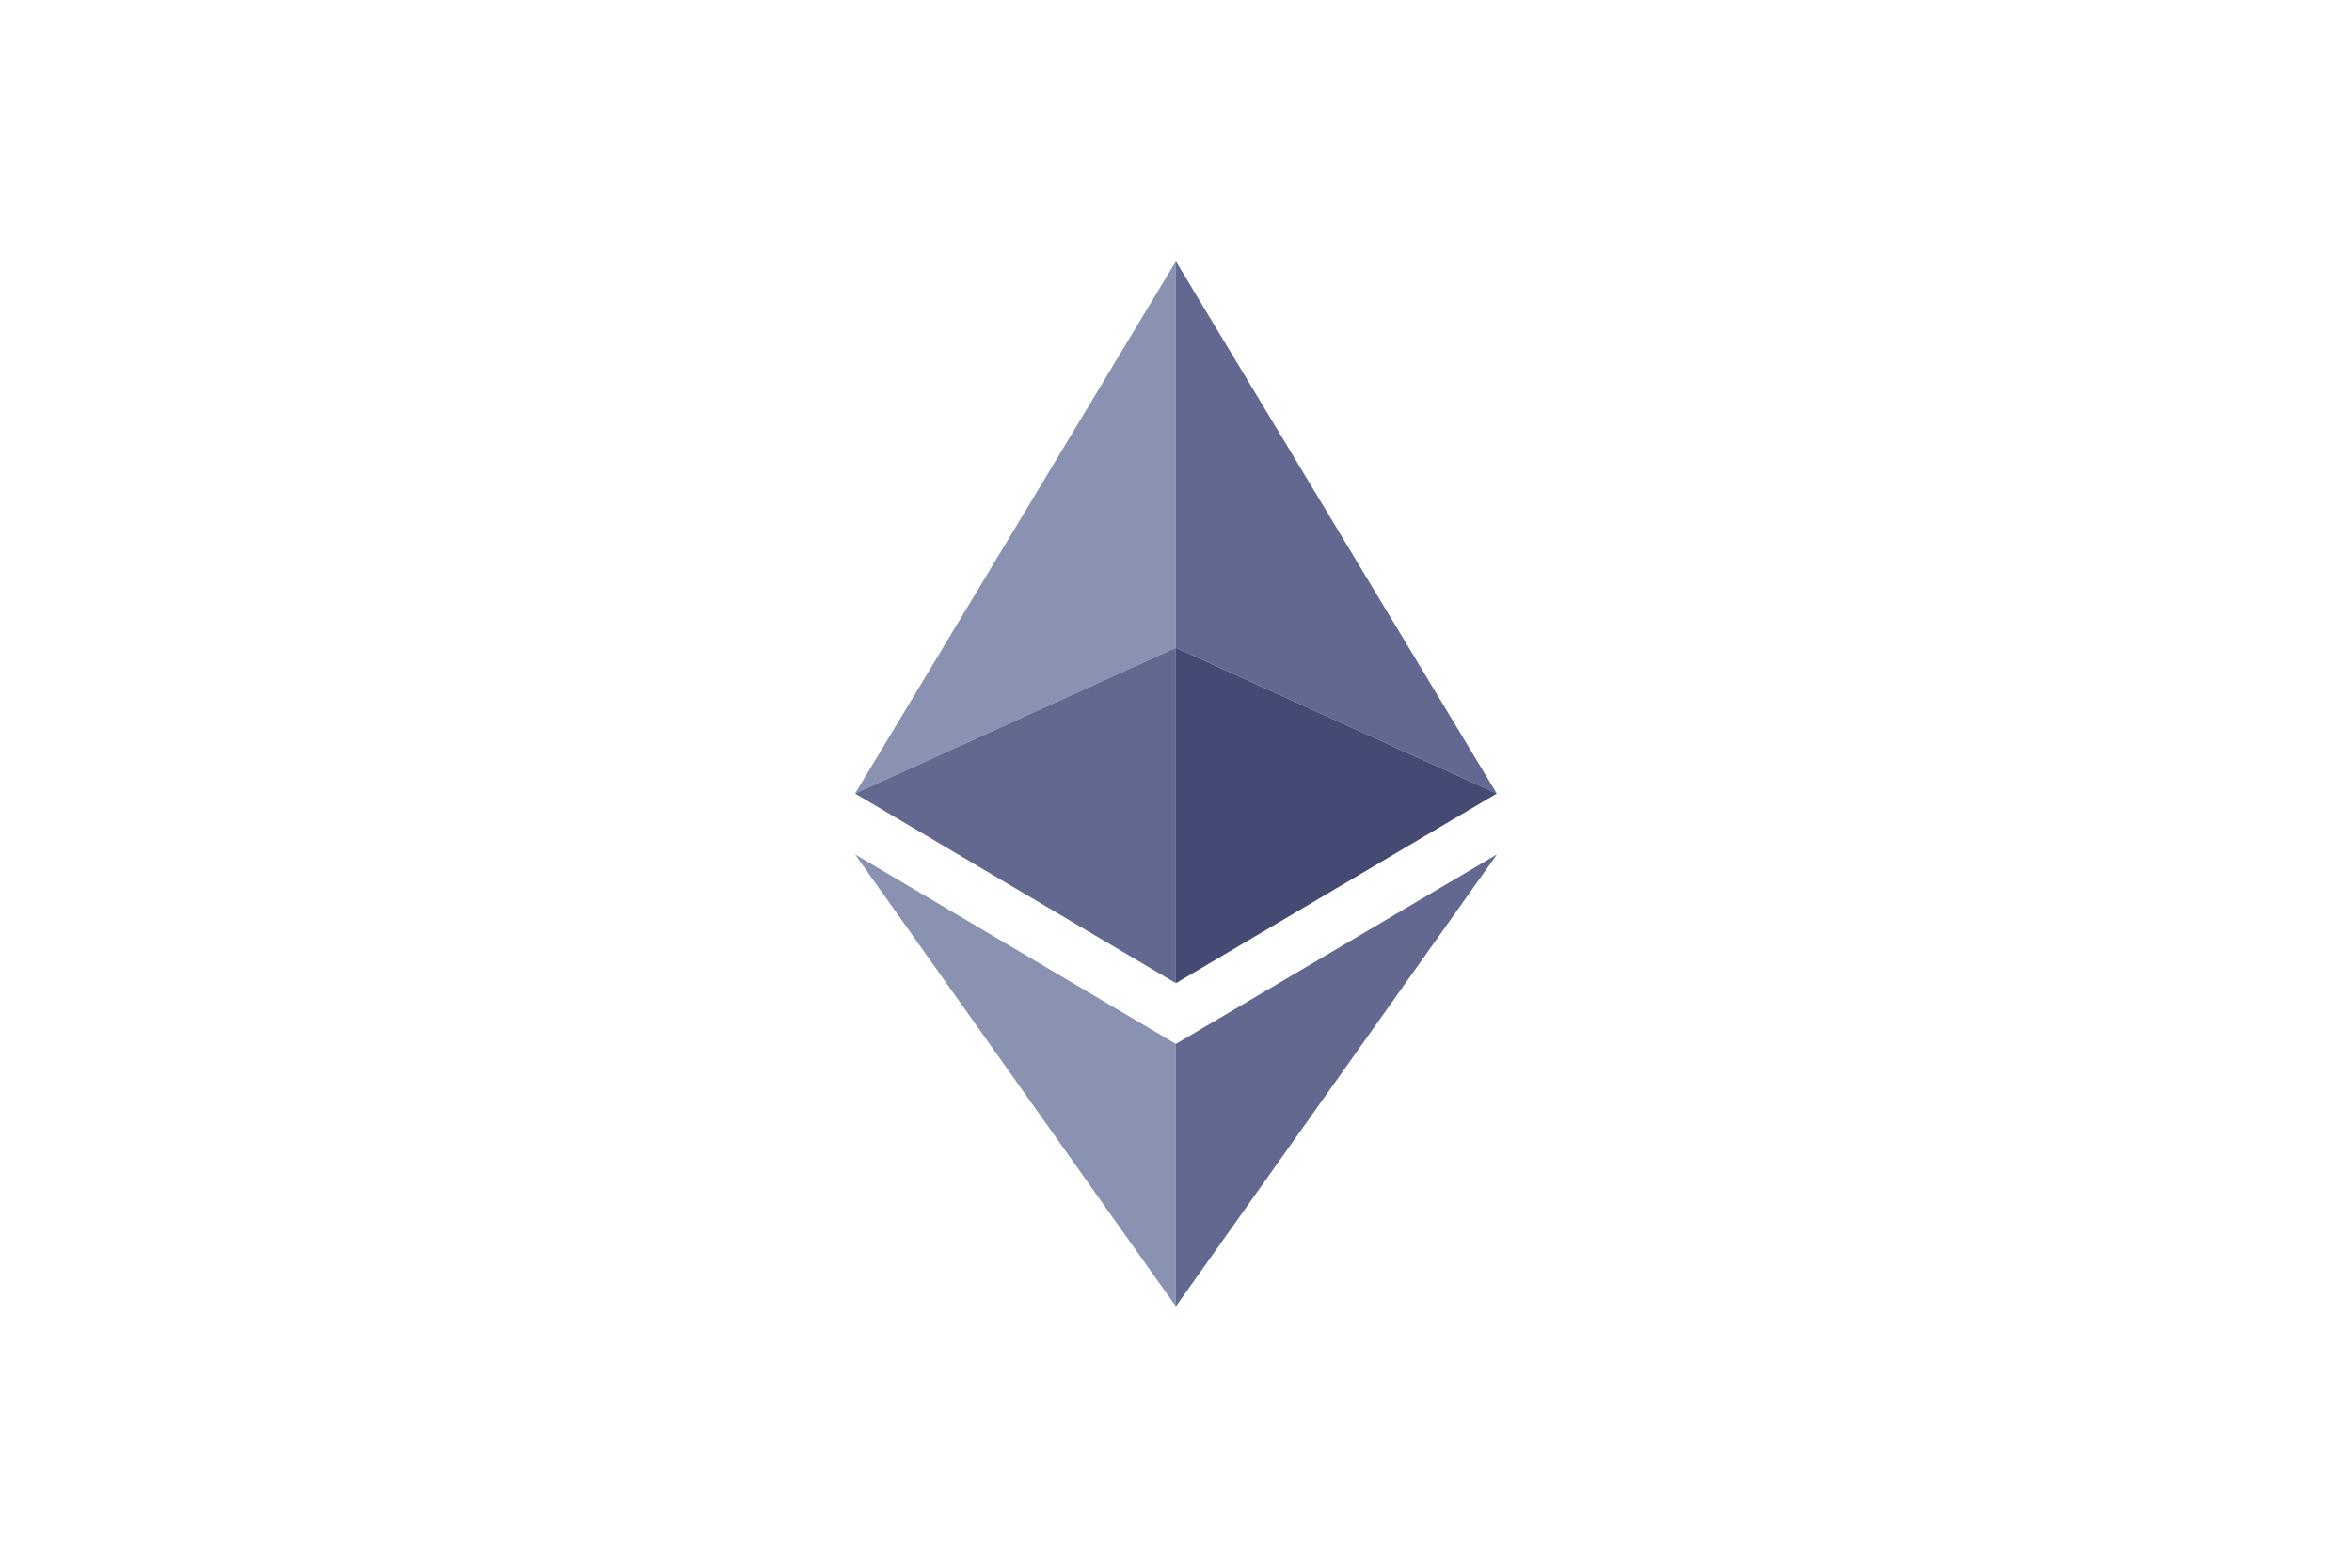
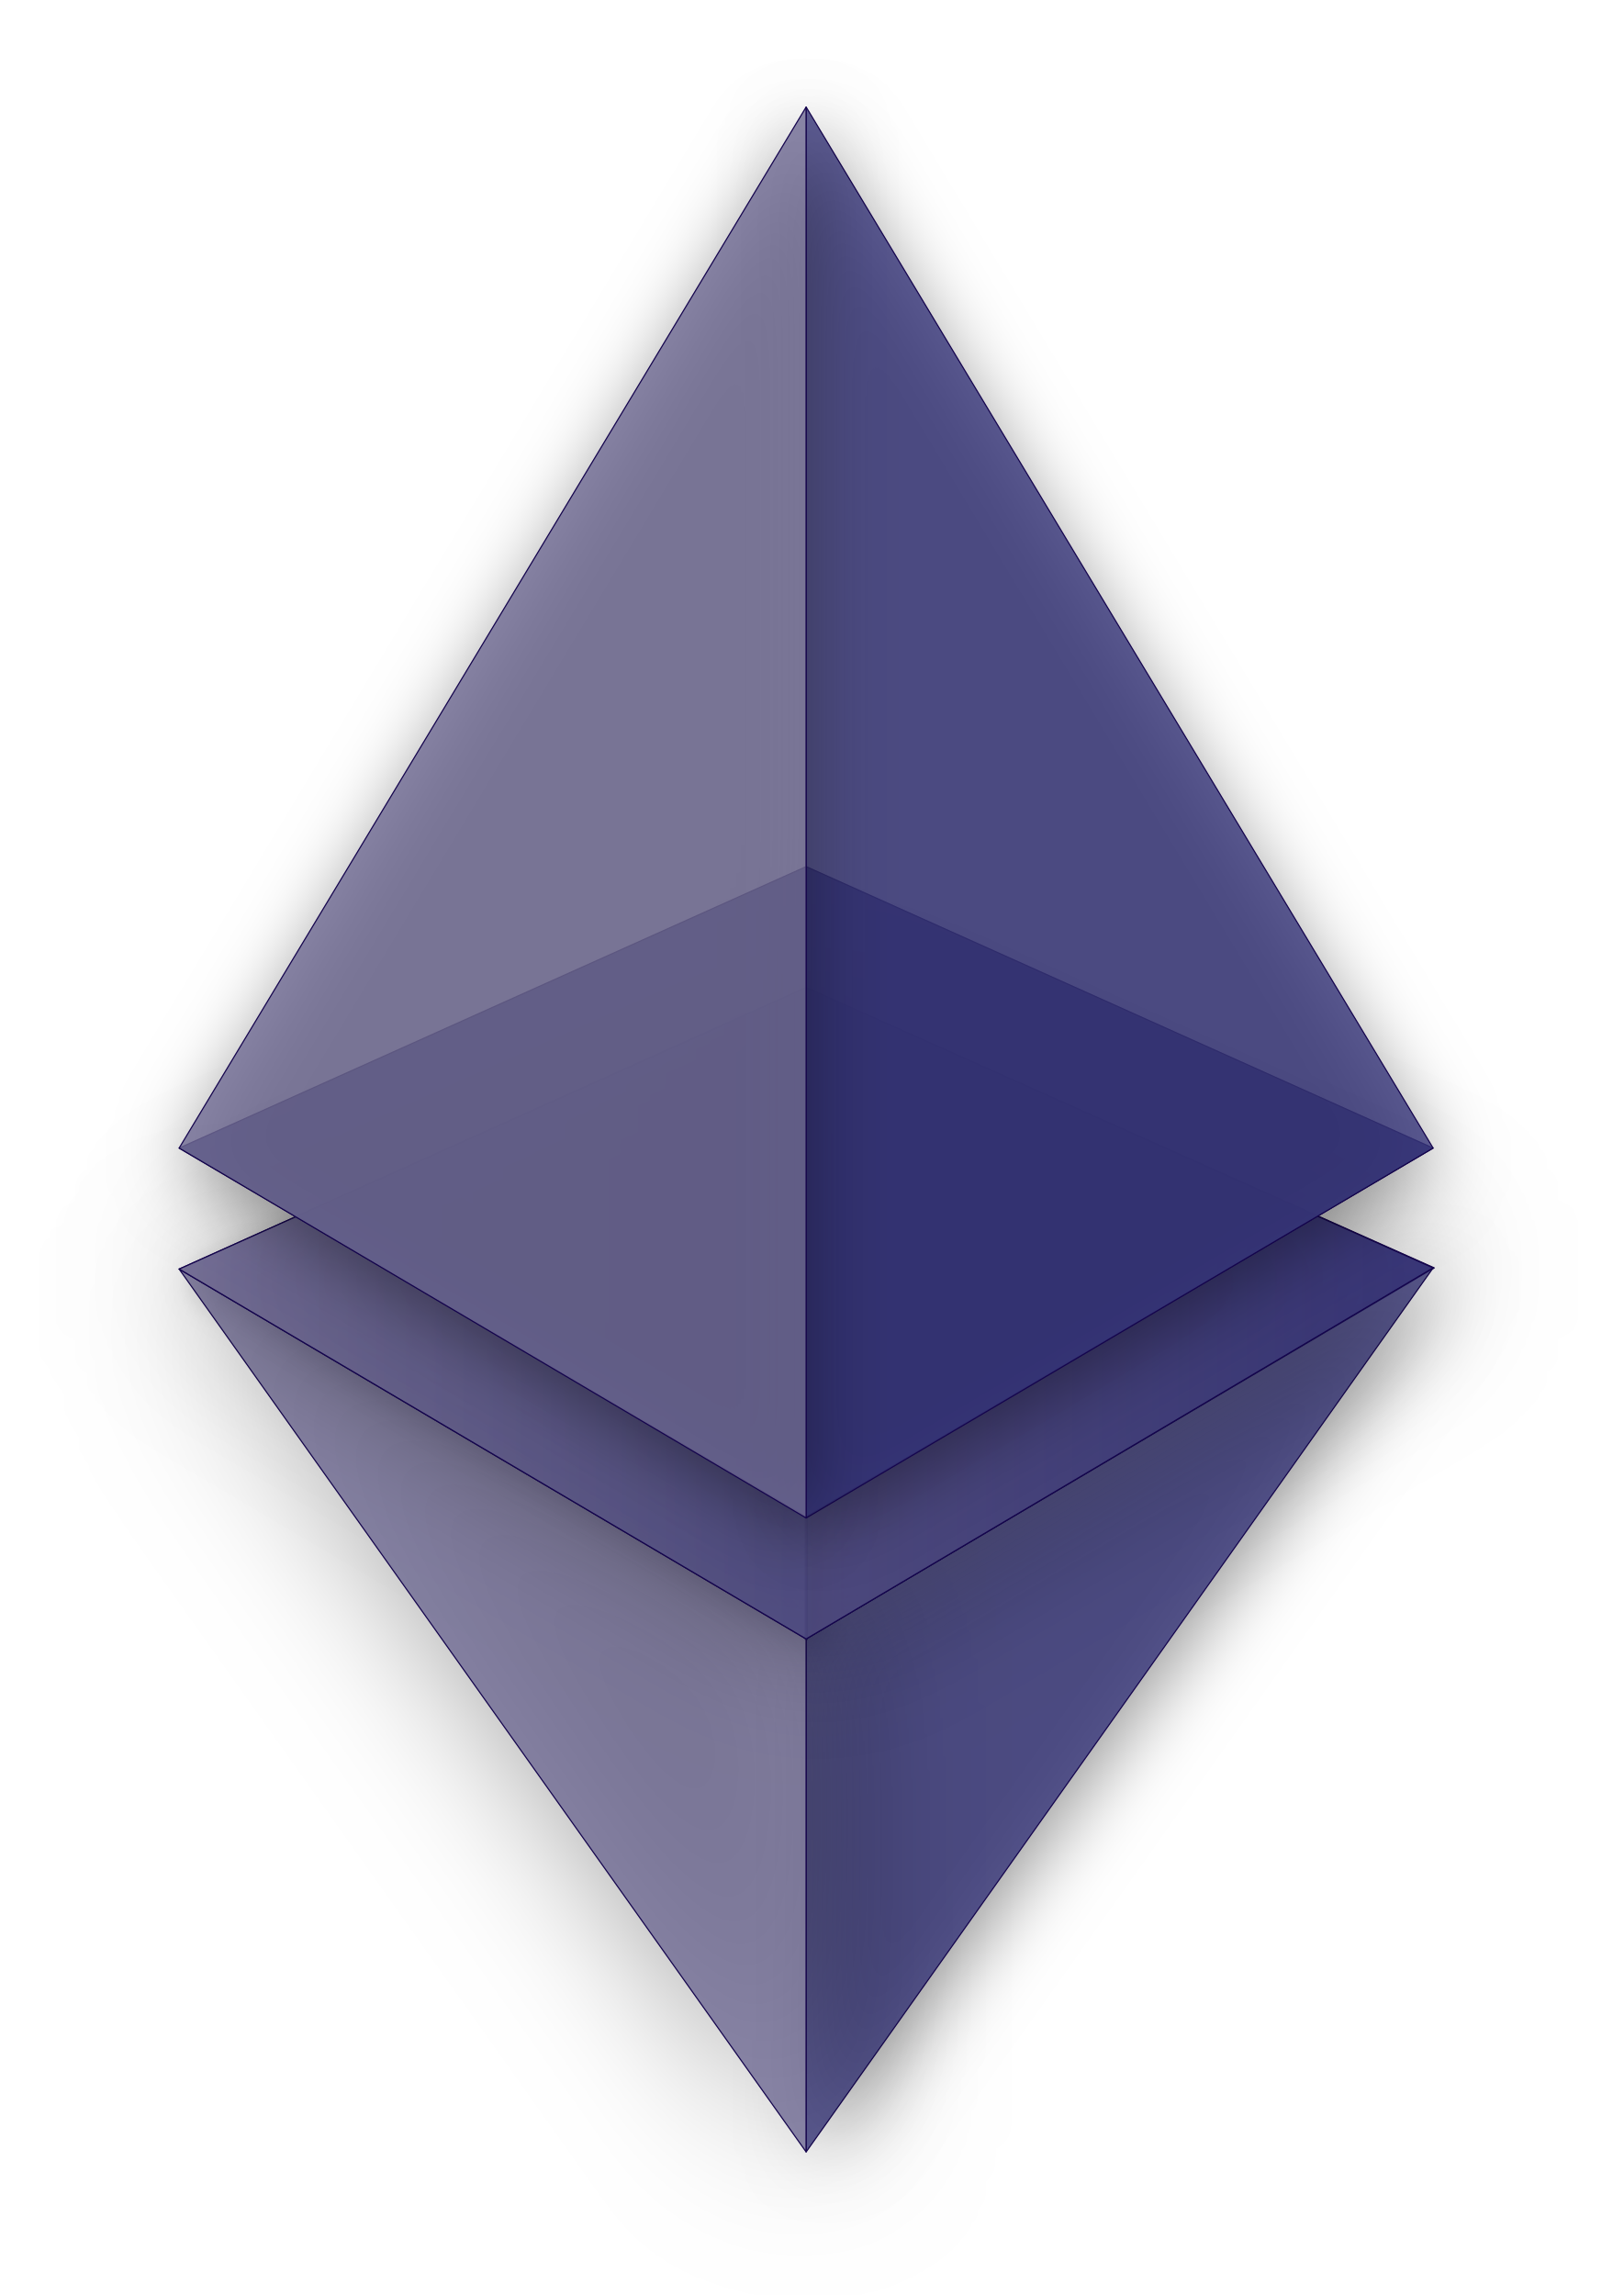
- <svg xmlns="http://www.w3.org/2000/svg" height="800" width="1200" viewBox="-161.97 -439.65 1403.74 2637.9">
-   <path fill="#8A92B2" d="M539.7 650.3V0L0 895.6z" />
-   <path fill="#62688F" d="M539.7 1214.7V650.3L0 895.6zm0-564.4l539.8 245.3L539.7 0z" />
-   <path fill="#454A75" d="M539.7 650.3v564.4l539.8-319.1z" />
-   <path fill="#8A92B2" d="M539.7 1316.9L0 998l539.7 760.6z" />
-   <path fill="#62688F" d="M1079.8 998l-540.1 318.9v441.7z" />
+ <svg xmlns="http://www.w3.org/2000/svg" width="1396" height="1973" viewBox="0 0 1396 1973">
+   <path id="Line" fill="none" stroke="#14044d" stroke-width="3" stroke-linecap="round" stroke-linejoin="round" d="M 693.001 1409 L 693 1305" />
+   <path id="Path-copy-2" fill="#14044d" fill-opacity="0.796" fill-rule="evenodd" stroke="#14044d" stroke-linecap="round" stroke-linejoin="round" d="M 693 849 L 1233 1090 L 693 1409 Z" />
+   <linearGradient id="linearGradient1" x1="154" y1="1129" x2="693" y2="1129" gradientUnits="userSpaceOnUse">
+     <stop offset="0" stop-color="#716b94" stop-opacity="1" />
+     <stop offset="1" stop-color="#37367b" stop-opacity="1" />
+   </linearGradient>
+   <filter id="filter1" x="0" y="0" width="1396" height="1973" filterUnits="userSpaceOnUse" primitiveUnits="userSpaceOnUse" color-interpolation-filters="sRGB">
+     <feGaussianBlur stdDeviation="14" />
+     <feOffset dx="11.308" dy="9.856" result="offsetblur" />
+     <feFlood flood-color="#000000" flood-opacity="0.5" />
+     <feComposite in2="offsetblur" operator="in" />
+     <feMerge>
+       <feMergeNode />
+       <feMergeNode in="SourceGraphic" />
+     </feMerge>
+   </filter>
+   <path id="Path-copy-3" fill="url(#linearGradient1)" fill-opacity="0.796" fill-rule="evenodd" stroke="#14044d" stroke-linecap="round" stroke-linejoin="round" filter="url(#filter1)" d="M 693 849 L 693 1409 L 154 1091 Z" />
+   <filter id="filter2" x="0" y="0" width="1396" height="1973" filterUnits="userSpaceOnUse" primitiveUnits="userSpaceOnUse" color-interpolation-filters="sRGB">
+     <feGaussianBlur stdDeviation="32" />
+     <feOffset dx="13.315" dy="4.326" result="offsetblur" />
+     <feFlood flood-color="#000000" flood-opacity="0.5" />
+     <feComposite in2="offsetblur" operator="in" />
+     <feMerge>
+       <feMergeNode />
+       <feMergeNode in="SourceGraphic" />
+     </feMerge>
+   </filter>
+   <path id="Path" fill="#37367b" fill-opacity="0.797" stroke="#14044d" stroke-linecap="round" stroke-linejoin="round" filter="url(#filter2)" d="M 693 1409 L 693 1850 L 1232 1090 Z" />
+   <filter id="filter3" x="0" y="0" width="1396" height="1973" filterUnits="userSpaceOnUse" primitiveUnits="userSpaceOnUse" color-interpolation-filters="sRGB">
+     <feGaussianBlur stdDeviation="70" />
+     <feOffset dx="11.413" dy="3.708" result="offsetblur" />
+     <feFlood flood-color="#000000" flood-opacity="0.5" />
+     <feComposite in2="offsetblur" operator="in" />
+     <feMerge>
+       <feMergeNode />
+       <feMergeNode in="SourceGraphic" />
+     </feMerge>
+   </filter>
+   <path id="path1" fill="#716b94" fill-opacity="0.801" stroke="#14044d" stroke-linecap="round" stroke-linejoin="round" filter="url(#filter3)" d="M 154 1091 L 693 1850 L 693 1409 Z" />
+   <linearGradient id="linearGradient2" x1="154" y1="1129" x2="1232" y2="1129" gradientUnits="userSpaceOnUse">
+     <stop offset="0" stop-color="#716b94" stop-opacity="1" />
+     <stop offset="1" stop-color="#37367b" stop-opacity="1" />
+   </linearGradient>
+   <filter id="filter4" x="0" y="0" width="1396" height="1973" filterUnits="userSpaceOnUse" primitiveUnits="userSpaceOnUse" color-interpolation-filters="sRGB">
+     <feGaussianBlur stdDeviation="60" />
+     <feOffset dx="9" dy="-0" result="offsetblur" />
+     <feFlood flood-color="#000000" flood-opacity="0.5" />
+     <feComposite in2="offsetblur" operator="in" />
+     <feMerge>
+       <feMergeNode />
+       <feMergeNode in="SourceGraphic" />
+     </feMerge>
+   </filter>
+   <path id="Path-copy" fill="url(#linearGradient2)" fill-opacity="0.816" fill-rule="evenodd" stroke="#14044d" stroke-linecap="round" stroke-linejoin="round" filter="url(#filter4)" d="M 693 849 L 1232 1090 L 693 1409 L 154 1091 L 693 849 Z" />
+   <path id="path2" fill="#37367b" fill-opacity="0.919" fill-rule="evenodd" stroke="#14044d" stroke-linecap="round" stroke-linejoin="round" d="M 693 745 L 1232 987 L 693 1304 L 154 987 L 693 745 Z" />
+   <g id="Group">
+     <filter id="filter5" x="0" y="0" width="1396" height="1973" filterUnits="userSpaceOnUse" primitiveUnits="userSpaceOnUse" color-interpolation-filters="sRGB">
+       <feGaussianBlur stdDeviation="32" />
+       <feOffset dx="-0" dy="14" result="offsetblur" />
+       <feFlood flood-color="#000000" flood-opacity="0.5" />
+       <feComposite in2="offsetblur" operator="in" />
+       <feMerge>
+         <feMergeNode />
+         <feMergeNode in="SourceGraphic" />
+       </feMerge>
+     </filter>
+     <path id="path3" fill="#37367b" fill-opacity="0.799" stroke="#14044d" stroke-linecap="round" stroke-linejoin="round" filter="url(#filter5)" d="M 1232 987 L 693 92 L 693 1305 Z" />
+     <filter id="filter6" x="0" y="0" width="1396" height="1973" filterUnits="userSpaceOnUse" primitiveUnits="userSpaceOnUse" color-interpolation-filters="sRGB">
+       <feGaussianBlur stdDeviation="32" />
+       <feOffset dx="3.188" dy="13.632" result="offsetblur" />
+       <feFlood flood-color="#000000" flood-opacity="0.5" />
+       <feComposite in2="offsetblur" operator="in" />
+       <feMerge>
+         <feMergeNode />
+         <feMergeNode in="SourceGraphic" />
+       </feMerge>
+     </filter>
+     <path id="path4" fill="#716b94" fill-opacity="0.801" stroke="#14044d" stroke-linecap="round" stroke-linejoin="round" filter="url(#filter6)" d="M 693 92 L 154 987 L 693 1305 Z" />
+   </g>
</svg>
